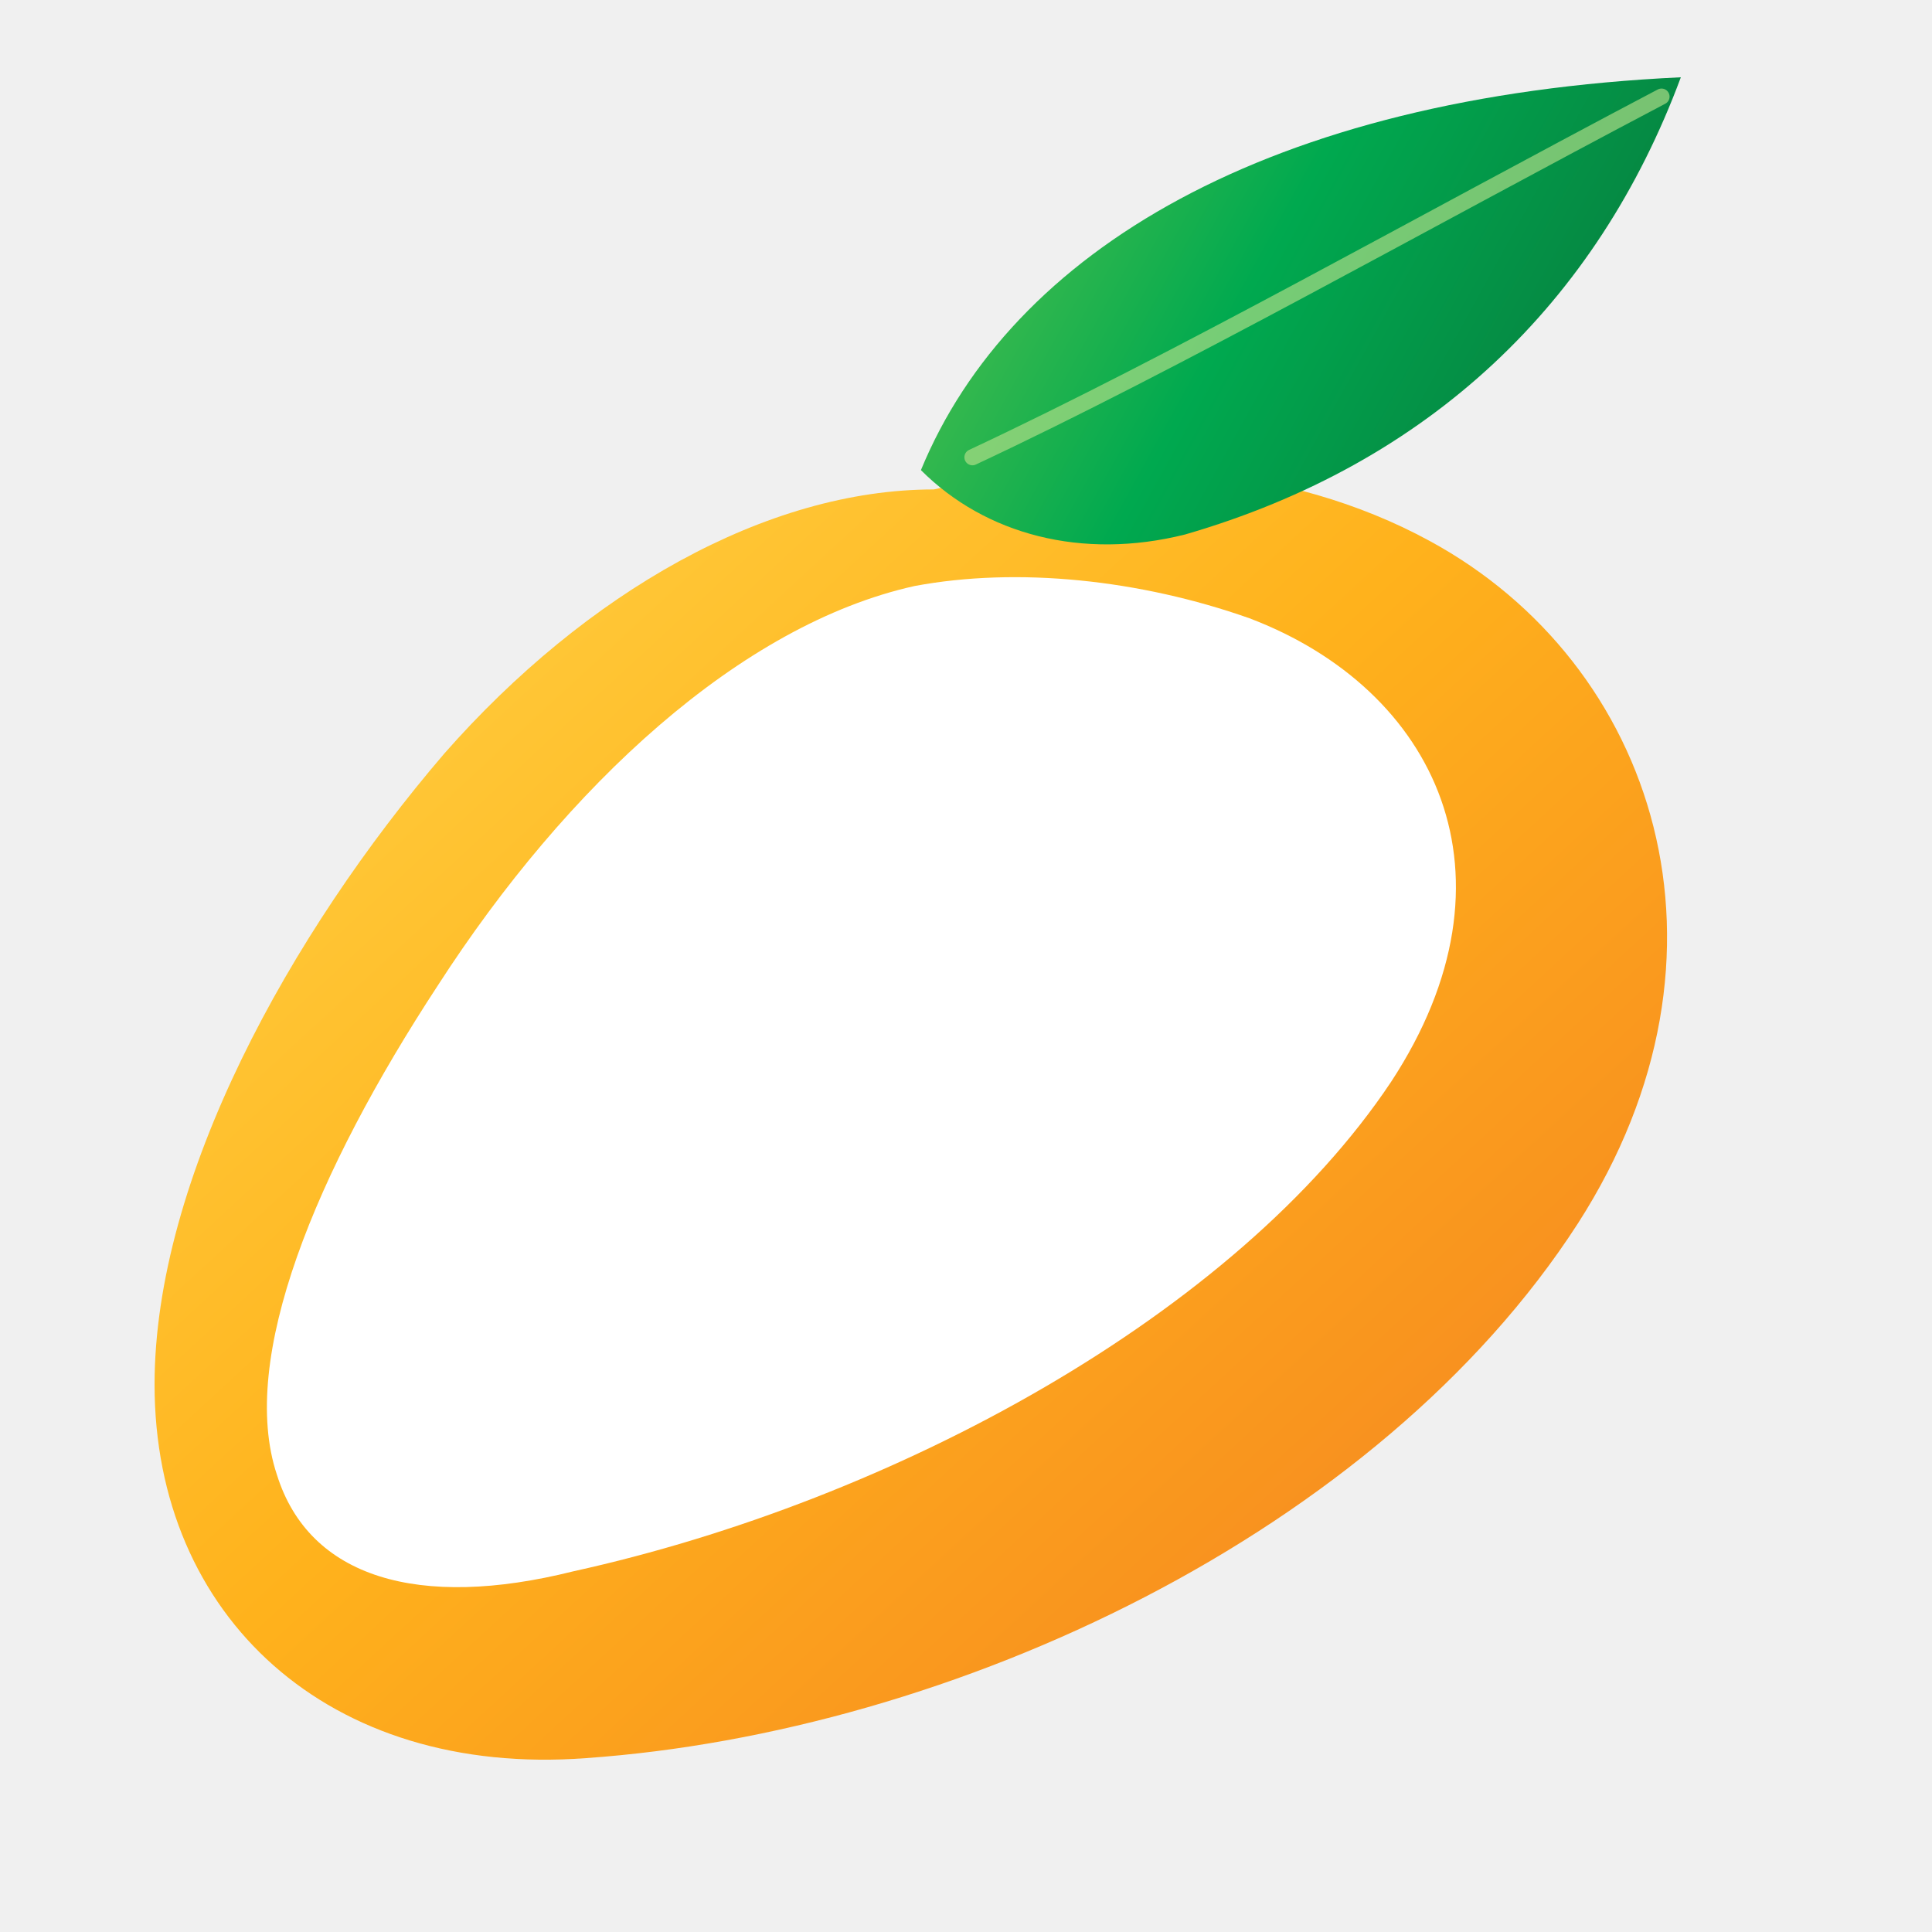
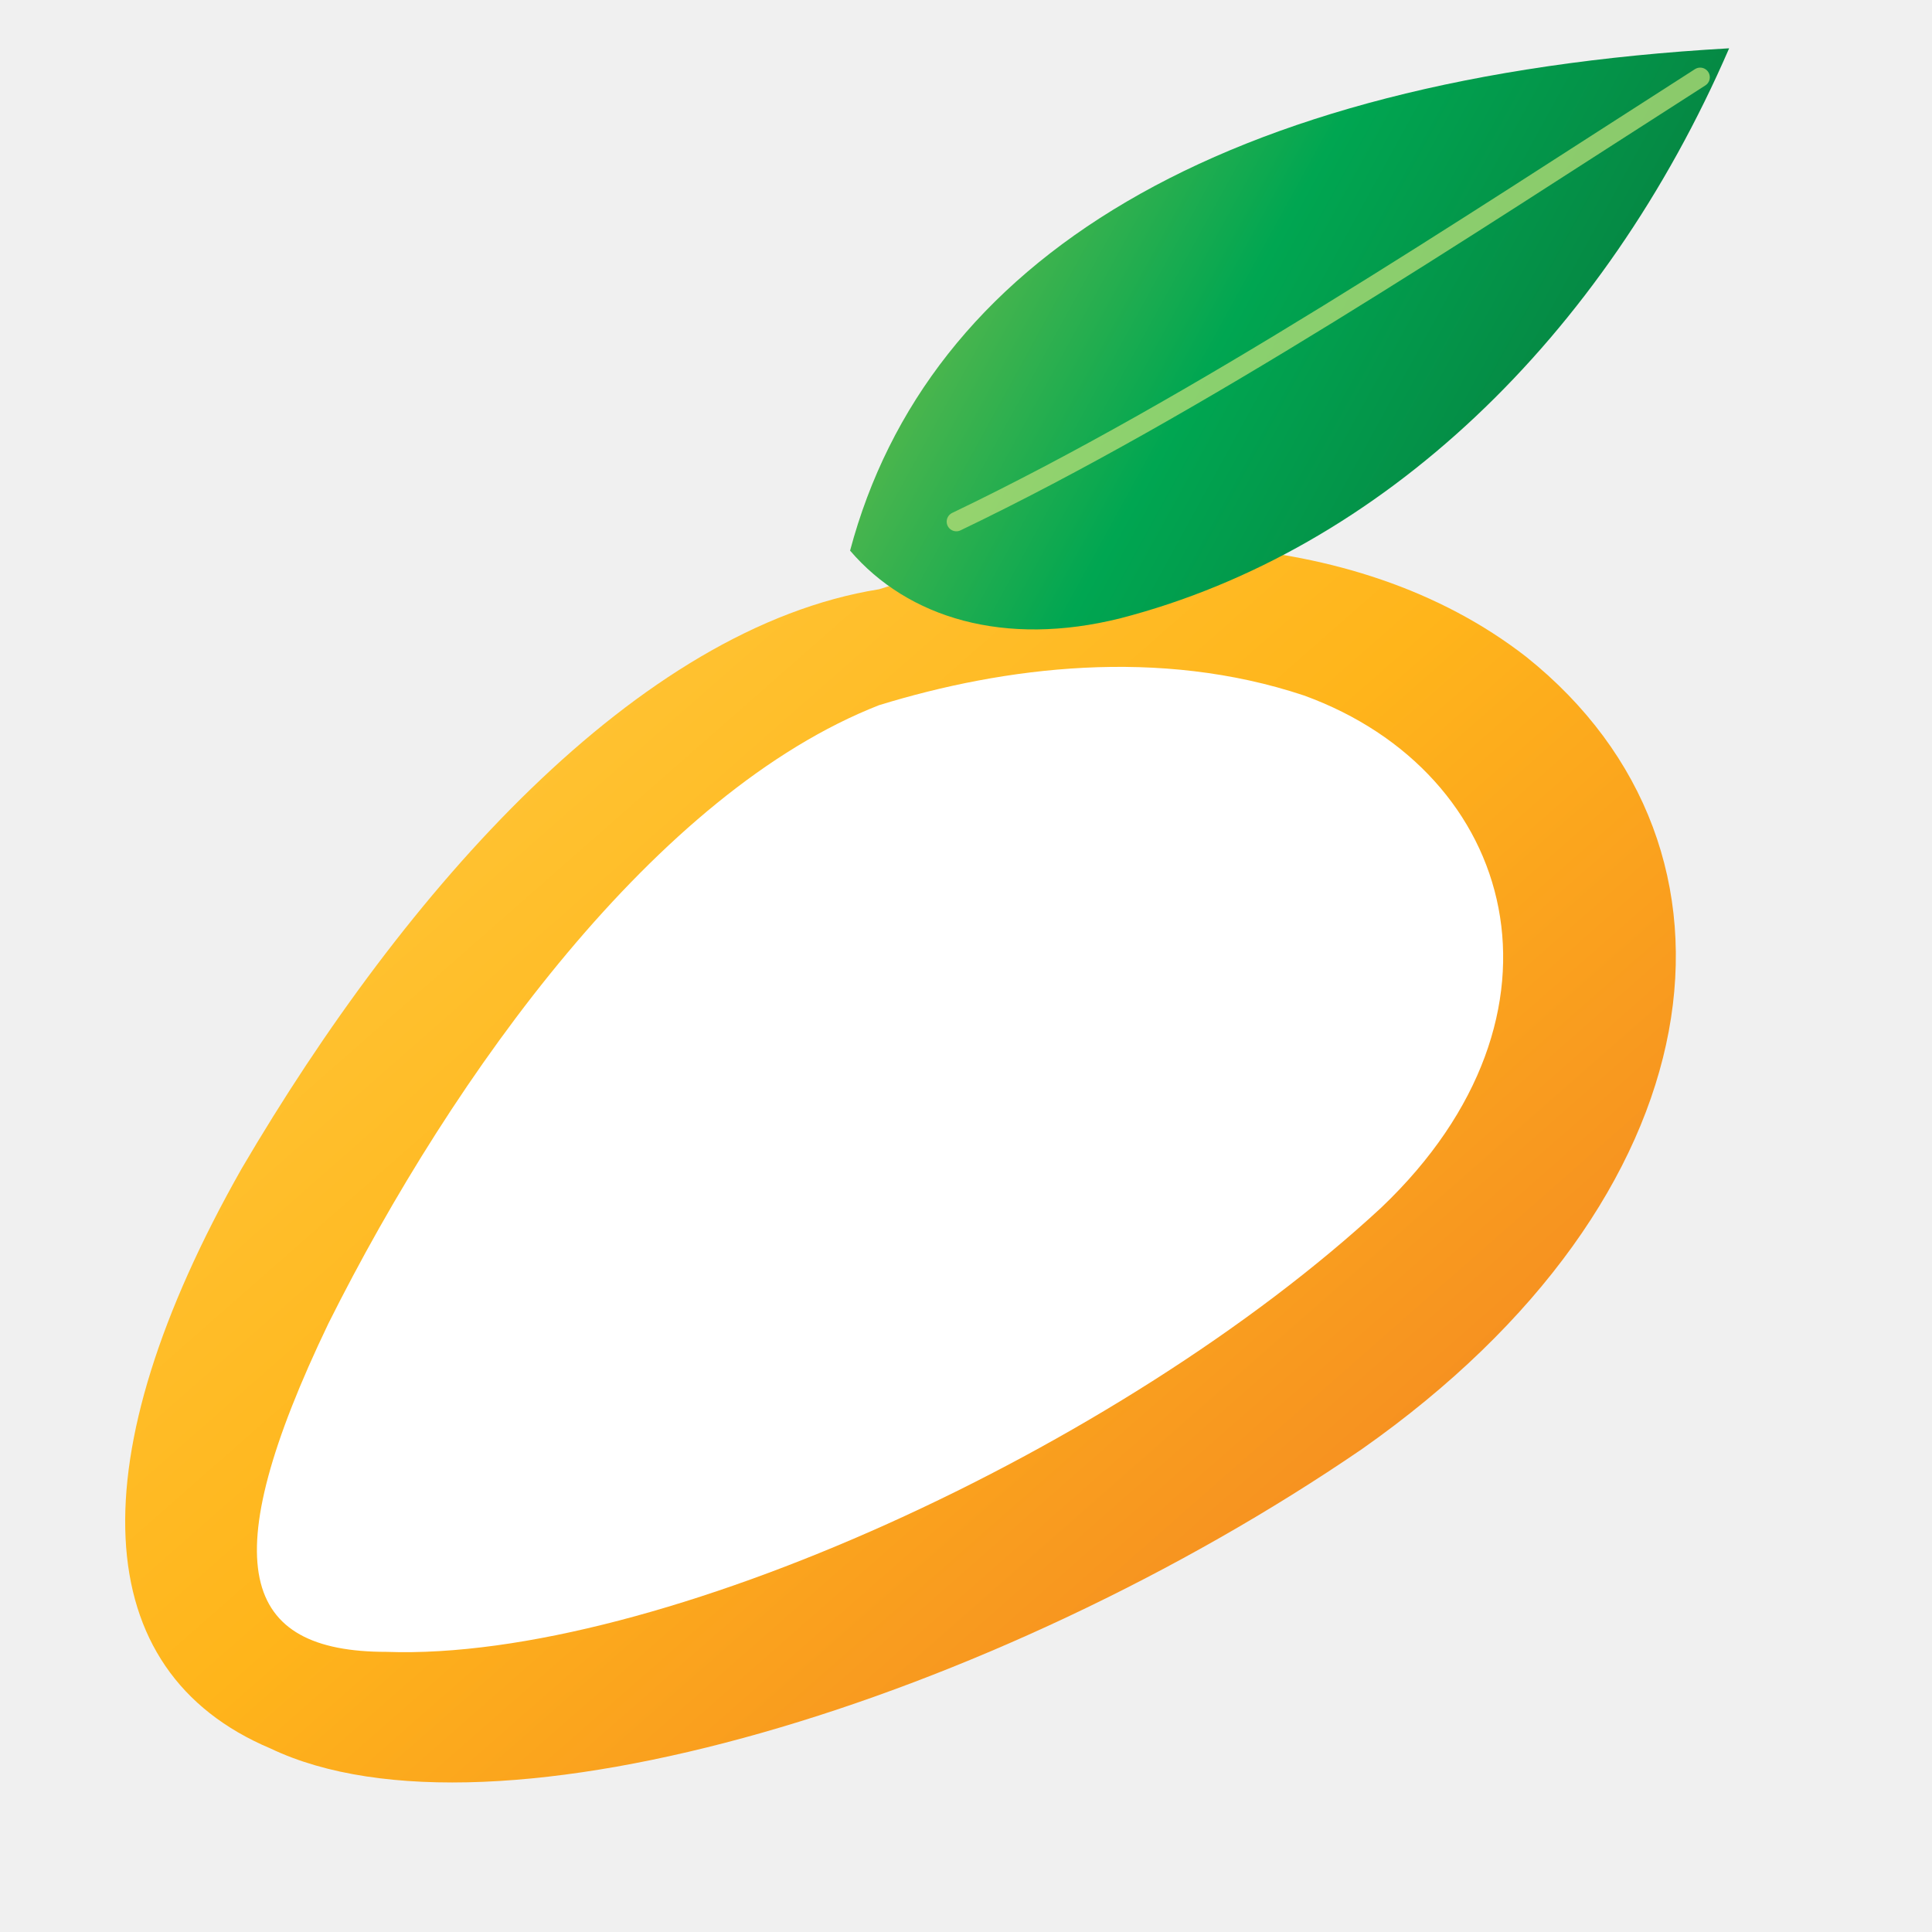
- <svg xmlns="http://www.w3.org/2000/svg" viewBox="0 0 300 300" fill="none">
+ <svg xmlns="http://www.w3.org/2000/svg" viewBox="0 0 200 200" fill="none">
  <defs>
-     <linearGradient id="mango" x1="55" y1="54" x2="245" y2="260" gradientUnits="userSpaceOnUse">
-       <stop stop-color="#FFD447" />
-       <stop offset=".48" stop-color="#FFB21C" />
-       <stop offset="1" stop-color="#F58220" />
+     <linearGradient id="mango" x1="25" y1="20" x2="170" y2="185" gradientUnits="userSpaceOnUse">
+       <stop stop-color="#FFD34D" />
+       <stop offset=".52" stop-color="#FFB51B" />
+       <stop offset="1" stop-color="#F07824" />
    </linearGradient>
-     <linearGradient id="leaf" x1="130" y1="18" x2="246" y2="82" gradientUnits="userSpaceOnUse">
-       <stop stop-color="#70C94C" />
-       <stop offset=".52" stop-color="#00A94F" />
+     <linearGradient id="leaf" x1="88" y1="8" x2="170" y2="53" gradientUnits="userSpaceOnUse">
+       <stop stop-color="#8BC34A" />
+       <stop offset=".5" stop-color="#00A651" />
      <stop offset="1" stop-color="#087C3E" />
    </linearGradient>
  </defs>
-   <path d="M145 76C119 76 91 92 69 117C45 145 24 183 24 215C24 251 51 276 91 273C148 269 214 238 245 190C272 148 257 103 222 84C200 72 172 70 145 76Z" fill="url(#mango)" />
-   <path d="M142 91C115 97 88 122 68 153C49 182 37 211 43 229C48 245 65 250 89 244C139 233 192 204 216 168C237 136 223 107 194 96C177 90 158 88 142 91Z" fill="#FFFFFF" />
-   <path d="M143 73C157 39 197 15 261 12C248 47 222 72 184 83C168 87 153 83 143 73Z" fill="url(#leaf)" />
-   <path d="M151 71C183 56 220 35 258 15" stroke="#B6E18A" stroke-width="2.5" stroke-linecap="round" opacity=".65" />
+   <path d="M91 61C66 65 42 92 25 121C8 151 9 173 28 181C51 192 103 176 141 150C178 124 183 88 158 68C140 54 113 54 91 61Z" fill="url(#mango)" />
+   <path d="M91 73C68 82 47 111 34 137C22 162 25 171 40 171C68 172 116 150 143 125C164 105 157 80 135 72C120 67 104 69 91 73Z" fill="#fff" />
+   <path d="M88 57C96 27 126 8 179 5C166 35 143 57 116 64C104 67 94 64 88 57Z" fill="url(#leaf)" />
+   <path d="M99 54C124 42 151 24 176 8" fill="none" stroke="#B8DF78" stroke-width="2" stroke-linecap="round" opacity=".75" />
</svg>
